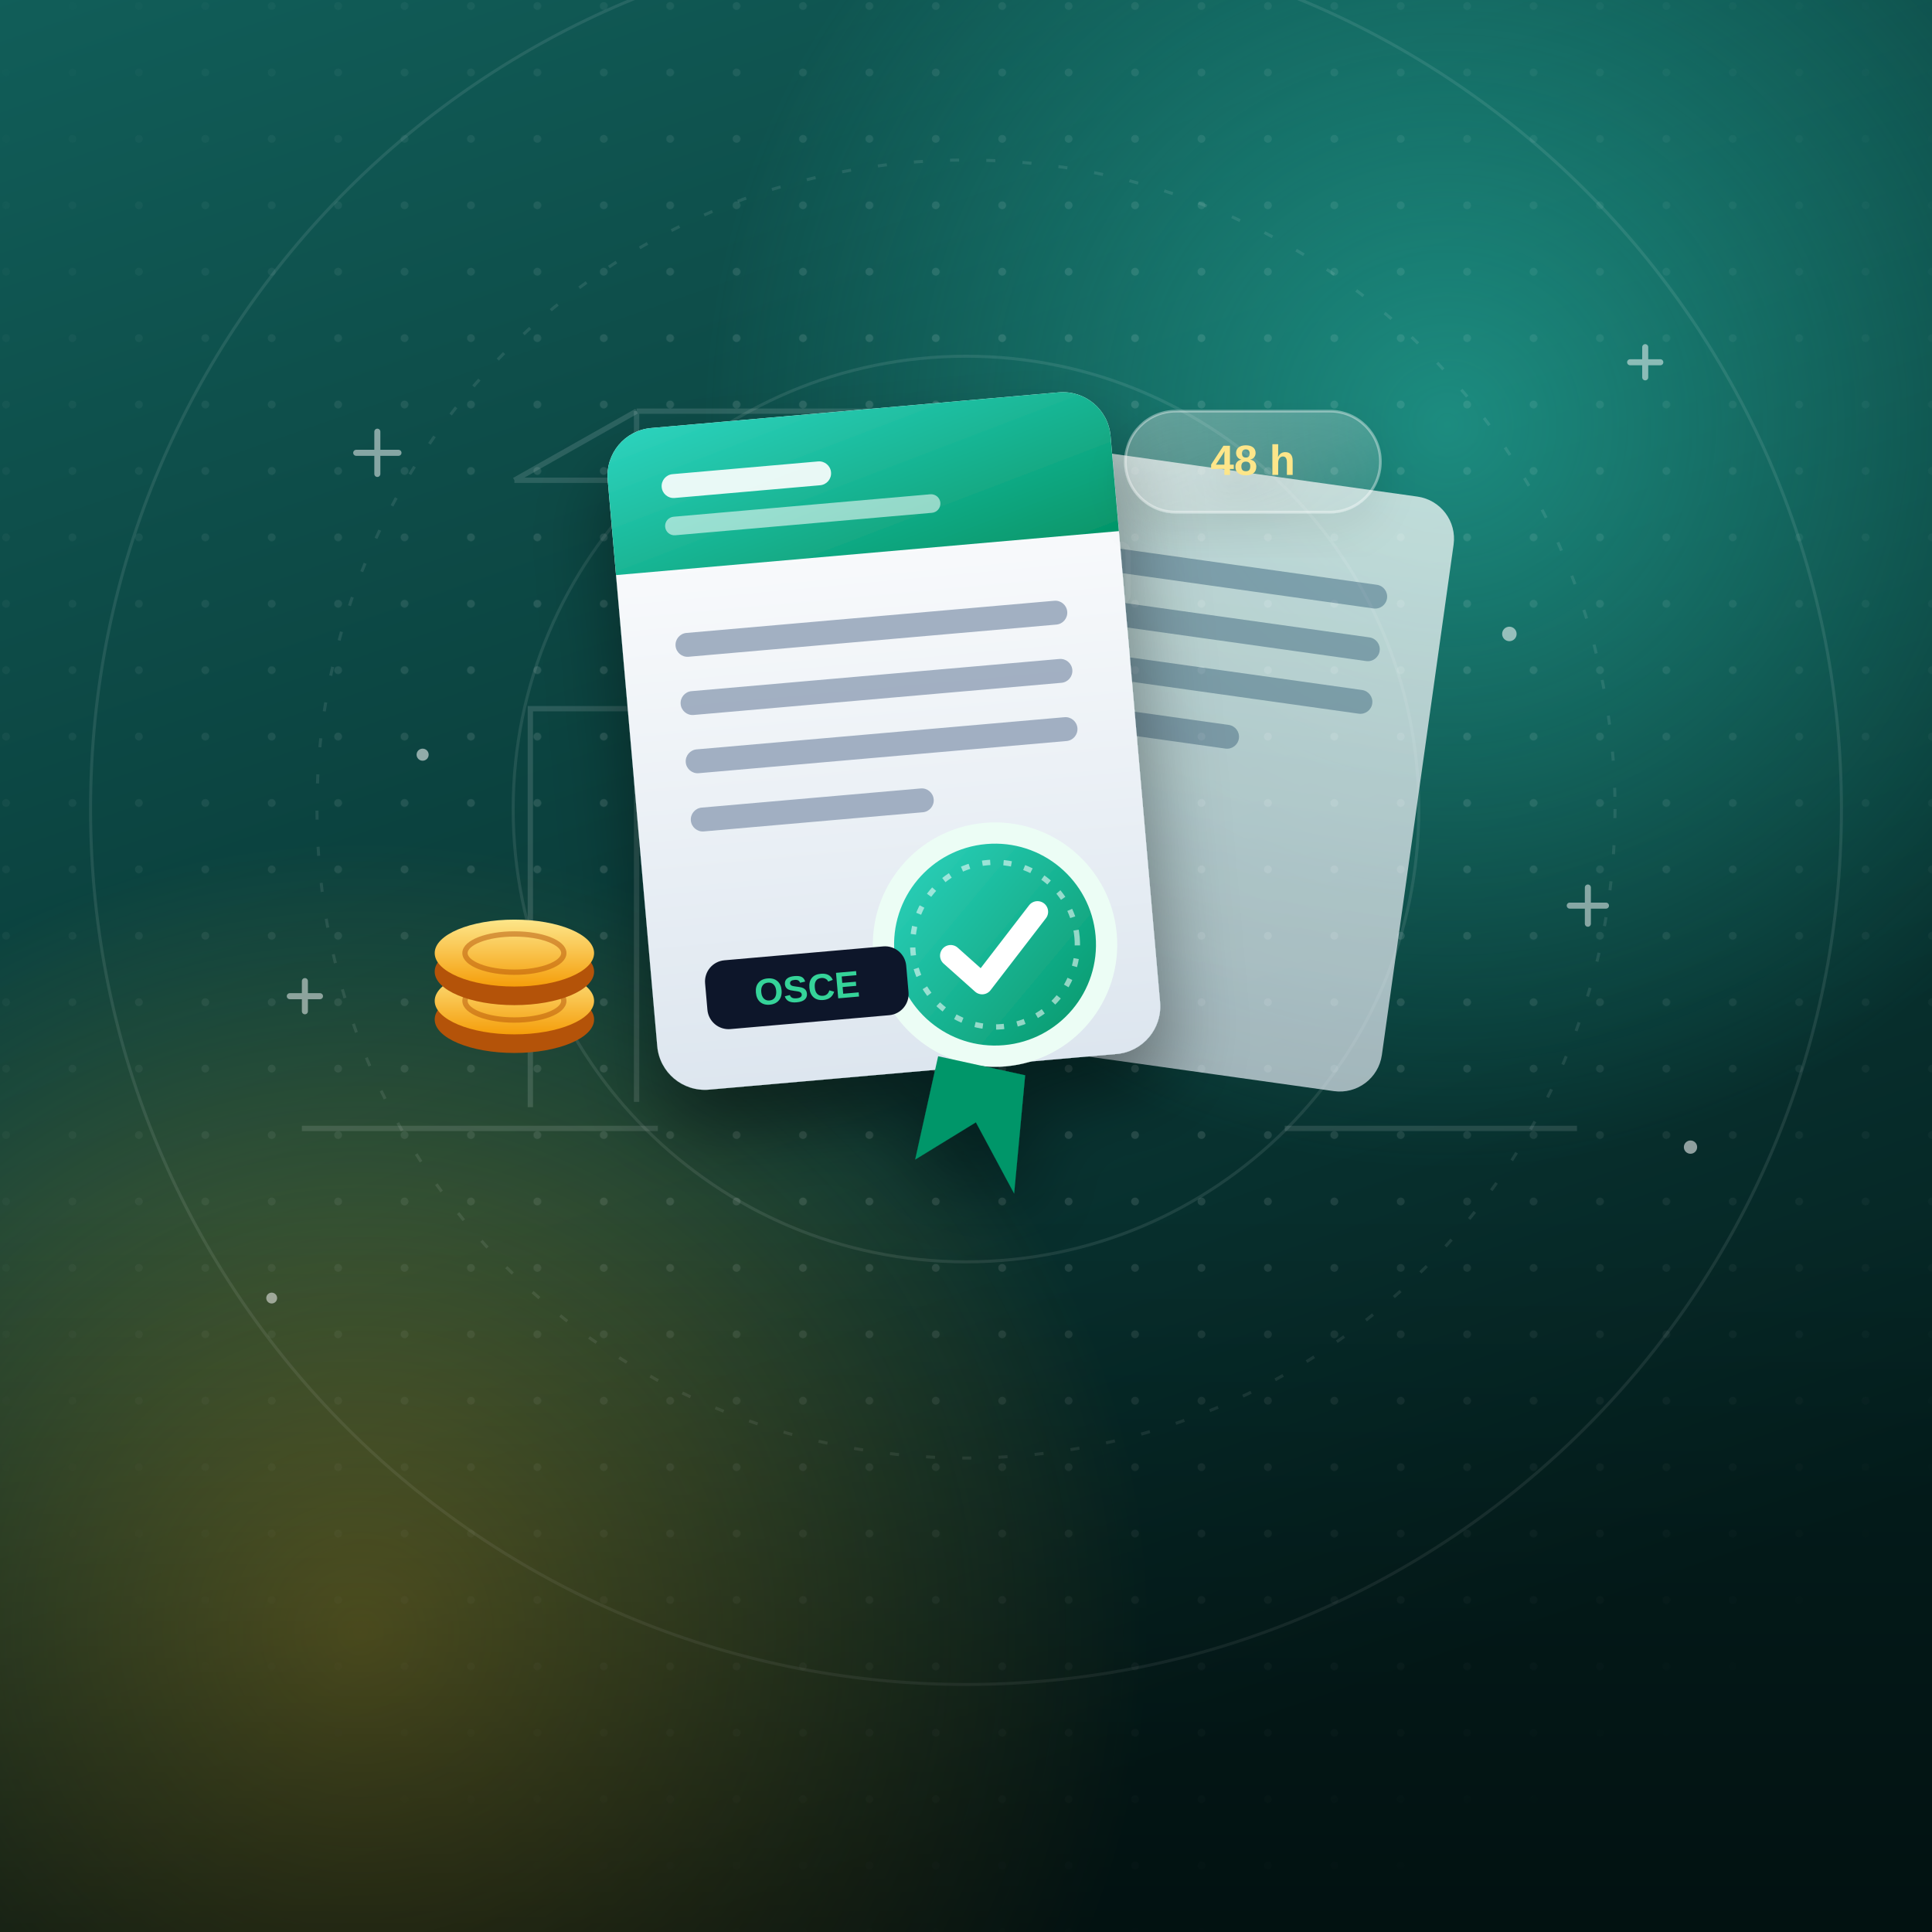
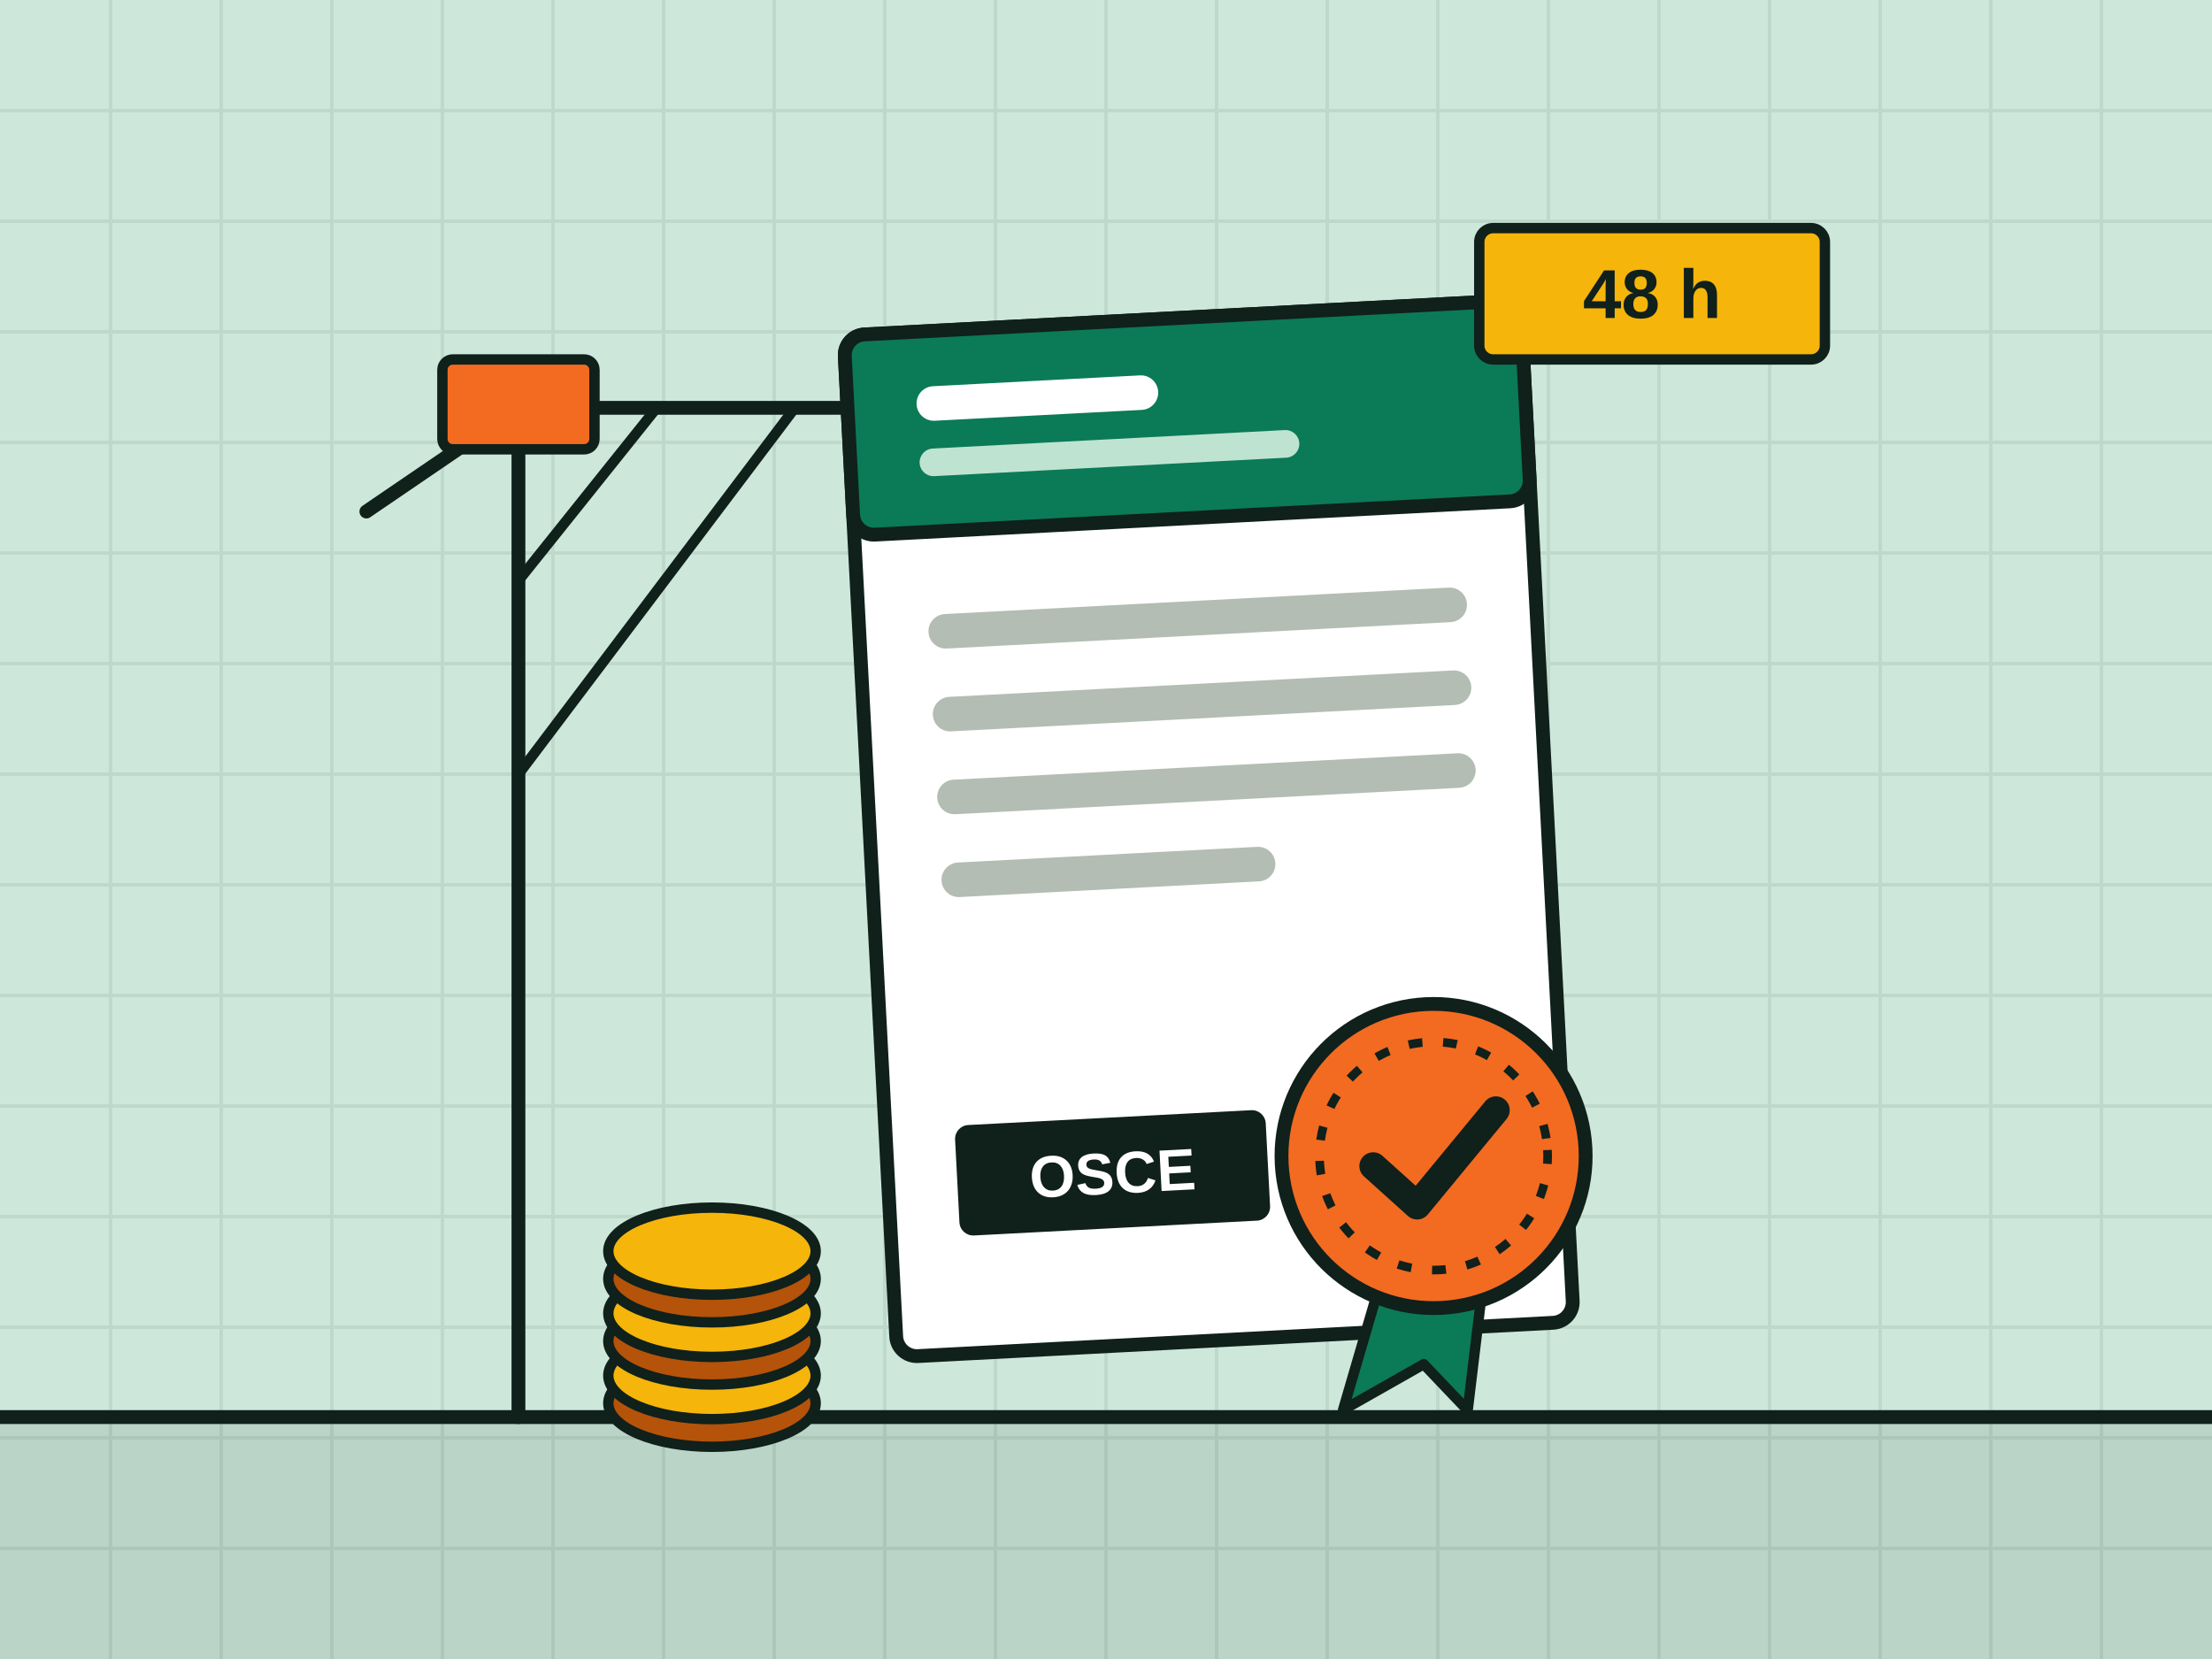
- <svg xmlns="http://www.w3.org/2000/svg" width="640" height="640" viewBox="0 0 640 640">
-   <defs>
-     <linearGradient id="bg" x1="0" y1="0" x2="0.35" y2="1">
-       <stop offset="0" stop-color="#115E59" />
-       <stop offset="1" stop-color="#04201F" />
-     </linearGradient>
-     <radialGradient id="glowA">
-       <stop offset="0" stop-color="#2DD4BF" stop-opacity=".5" />
-       <stop offset="1" stop-color="#2DD4BF" stop-opacity="0" />
-     </radialGradient>
-     <radialGradient id="glowB">
-       <stop offset="0" stop-color="#FBBF24" stop-opacity=".38" />
-       <stop offset="1" stop-color="#FBBF24" stop-opacity="0" />
-     </radialGradient>
-     <pattern id="dots" width="22" height="22" patternUnits="userSpaceOnUse">
-       <circle cx="2" cy="2" r="1.3" fill="#fff" fill-opacity=".18" />
-     </pattern>
-     <radialGradient id="fade" cx=".5" cy=".4" r=".62">
-       <stop offset="0" stop-color="#fff" />
-       <stop offset="1" stop-color="#000" />
-     </radialGradient>
-     <mask id="dotmask">
-       <rect width="640" height="640" fill="url(#fade)" />
-     </mask>
-     <linearGradient id="glass" x1="0" y1="0" x2="1" y2="1">
-       <stop offset="0" stop-color="#fff" stop-opacity=".34" />
-       <stop offset="1" stop-color="#fff" stop-opacity=".09" />
-     </linearGradient>
-     <linearGradient id="paper" x1="0" y1="0" x2="0" y2="1">
-       <stop offset="0" stop-color="#FFFFFF" />
-       <stop offset="1" stop-color="#DDE6EF" />
-     </linearGradient>
-     <linearGradient id="acc" x1="0" y1="0" x2="1" y2="1">
-       <stop offset="0" stop-color="#2DD4BF" />
-       <stop offset="1" stop-color="#059669" />
-     </linearGradient>
-     <linearGradient id="warm" x1="0" y1="0" x2="0" y2="1">
-       <stop offset="0" stop-color="#FDE68A" />
-       <stop offset="1" stop-color="#F59E0B" />
-     </linearGradient>
-     <linearGradient id="ground" x1="0" y1="0" x2="0" y2="1">
-       <stop offset="0" stop-color="#000" stop-opacity="0" />
-       <stop offset="1" stop-color="#000" stop-opacity=".45" />
-     </linearGradient>
-     <filter id="sh" x="-30%" y="-30%" width="160%" height="175%">
-       <feDropShadow dx="0" dy="16" stdDeviation="14" flood-color="#000" flood-opacity=".42" />
-     </filter>
-     <filter id="sh2" x="-30%" y="-30%" width="160%" height="175%">
-       <feDropShadow dx="0" dy="8" stdDeviation="7" flood-color="#000" flood-opacity=".35" />
-     </filter>
-     <filter id="soft" x="-50%" y="-50%" width="200%" height="200%">
-       <feGaussianBlur stdDeviation="9" />
-     </filter>
-   </defs>
-   <rect width="640" height="640" fill="url(#bg)" />
-   <circle cx="480" cy="140" r="250" fill="url(#glowA)" />
-   <circle cx="120" cy="540" r="260" fill="url(#glowB)" />
-   <rect width="640" height="640" fill="url(#dots)" mask="url(#dotmask)" />
-   <g fill="none" stroke="#fff" stroke-opacity=".09">
-     <circle cx="320" cy="268" r="150" />
-     <circle cx="320" cy="268" r="215" stroke-dasharray="3 9" />
-     <circle cx="320" cy="268" r="290" />
+ <svg xmlns="http://www.w3.org/2000/svg" width="640" height="480" viewBox="0 0 640 480">
+   <rect width="640" height="480" fill="#CDE8DA" />
+   <path d="M32 0V480M64 0V480M96 0V480M128 0V480M160 0V480M192 0V480M224 0V480M256 0V480M288 0V480M320 0V480M352 0V480M384 0V480M416 0V480M448 0V480M480 0V480M512 0V480M544 0V480M576 0V480M608 0V480M0 32H640M0 64H640M0 96H640M0 128H640M0 160H640M0 192H640M0 224H640M0 256H640M0 288H640M0 320H640M0 352H640M0 384H640M0 416H640M0 448H640" stroke="#10201B" stroke-opacity=".08" stroke-width="1" fill="none" />
+   <rect y="410" width="640" height="70" fill="#10201B" fill-opacity=".1" />
+   <path d="M0 410H640" stroke="#10201B" stroke-width="4" stroke-linejoin="round" stroke-linecap="round" fill="none" />
+   <g fill="none" stroke="#10201B" stroke-width="4" stroke-linejoin="round" stroke-linecap="round">
+     <path d="M150 410V118M150 118H372M150 118l-44 30M372 118v44" />
+     <path d="M150 168l40-50M150 224l80-106" stroke-width="3" />
  </g>
-   <g stroke="#fff" stroke-opacity=".5" stroke-width="2" stroke-linecap="round">
-     <path d="M118 150h14M125 143v14" />
-     <path d="M520 300h12M526 294v12" />
-     <path d="M540 120h10M545 115v10" />
-     <path d="M96 330h10M101 325v10" />
+   <rect x="128" y="104" width="44" height="26" rx="3" fill="#F26B21" stroke="#10201B" stroke-width="3" stroke-linejoin="round" stroke-linecap="round" />
+   <path d="M340 118v52" stroke="#10201B" stroke-width="3" stroke-linejoin="round" stroke-linecap="round" fill="none" />
+   <rect x="320" y="170" width="40" height="24" rx="3" fill="#F26B21" stroke="#10201B" stroke-width="3" stroke-linejoin="round" stroke-linecap="round" />
+   <g transform="rotate(-3 345 245)">
+     <rect x="252" y="92" width="196" height="296" rx="6" fill="#FFFFFF" stroke="#10201B" stroke-width="4" stroke-linejoin="round" stroke-linecap="round" />
+     <rect x="252" y="92" width="196" height="58" rx="6" fill="#0B7A57" stroke="#10201B" stroke-width="4" stroke-linejoin="round" stroke-linecap="round" />
+     <rect x="272" y="108" width="70" height="10" rx="5" fill="#FFFFFF" />
+     <rect x="272" y="126" width="110" height="8" rx="4" fill="#BFE3D1" />
+     <rect x="272" y="174" width="156" height="10" rx="5" fill="#B3BDB3" />
+     <rect x="272" y="198" width="156" height="10" rx="5" fill="#B3BDB3" />
+     <rect x="272" y="222" width="156" height="10" rx="5" fill="#B3BDB3" />
+     <rect x="272" y="246" width="96.72" height="10" rx="5" fill="#B3BDB3" />
+     <rect x="272" y="322" width="90" height="32" rx="4" fill="#10201B" />
+     <text x="317" y="344" text-anchor="middle" font-family="Arial, Helvetica, sans-serif" font-weight="700" font-size="17" fill="#FFFFFF">OSCE</text>
+     <path d="M394 370l-14 40 24-12 12 14 8-46z" fill="#0B7A57" stroke="#10201B" stroke-width="3" stroke-linejoin="round" stroke-linecap="round" />
+     <circle cx="410" cy="338" r="44" fill="#F26B21" stroke="#10201B" stroke-width="4" stroke-linejoin="round" stroke-linecap="round" />
+     <circle cx="410" cy="338" r="33" fill="none" stroke="#10201B" stroke-width="2.5" stroke-dasharray="4 6" />
+     <path d="M392.4 340 l12.1 12.1 l24.2 -26.4" fill="none" stroke="#10201B" stroke-width="8" stroke-linecap="round" stroke-linejoin="round" />
  </g>
-   <g fill="#fff" fill-opacity=".55">
-     <circle cx="500" cy="210" r="2.4" />
-     <circle cx="140" cy="250" r="2" />
-     <circle cx="560" cy="380" r="2.2" />
-     <circle cx="90" cy="430" r="1.8" />
-   </g>
-   <g transform="translate(0 -30) translate(320 285) scale(.88) translate(-320 -285)">
-     <g stroke="#fff" stroke-opacity=".13" fill="none" stroke-width="2">
-       <path d="M196 410V150M196 150h170M196 188l86-38M196 226l140-76M366 150v50" />
-       <path d="M196 150l-46 26M150 176h46" />
-       <path d="M196 262h-40v150" />
-       <rect x="351" y="200" width="30" height="22" rx="3" />
-     </g>
-     <path d="M104 420h100M440 420h110M70 420h40" stroke="#fff" stroke-opacity=".12" stroke-width="2" />
-     <g transform="rotate(8 395 290)" opacity=".72">
-       <rect x="320" y="170" width="170" height="226" rx="16" fill="url(#paper)" />
-       <rect x="342" y="205" width="126" height="9" rx="4.5" fill="#94A3B8" fill-opacity=".85" />
-       <rect x="342" y="225" width="126" height="9" rx="4.5" fill="#94A3B8" fill-opacity=".85" />
-       <rect x="342" y="245" width="126" height="9" rx="4.5" fill="#94A3B8" fill-opacity=".85" />
-       <rect x="342" y="265" width="78.12" height="9" rx="4.5" fill="#94A3B8" fill-opacity=".85" />
-     </g>
-     <g filter="url(#sh)" transform="rotate(-5 280 285)">
-       <rect x="195" y="150" width="190" height="250" rx="18" fill="url(#paper)" />
-       <path d="M195 168a18 18 0 0 1 18-18h154a18 18 0 0 1 18 18v36H195Z" fill="url(#acc)" />
-       <rect x="215" y="168" width="64" height="9" rx="4.5" fill="#fff" fill-opacity=".9" />
-       <rect x="215" y="184" width="104" height="7" rx="3.5" fill="#fff" fill-opacity=".55" />
-       <rect x="215" y="228" width="148" height="9" rx="4.5" fill="#94A3B8" fill-opacity=".85" />
-       <rect x="215" y="250" width="148" height="9" rx="4.5" fill="#94A3B8" fill-opacity=".85" />
-       <rect x="215" y="272" width="148" height="9" rx="4.5" fill="#94A3B8" fill-opacity=".85" />
-       <rect x="215" y="294" width="91.76" height="9" rx="4.5" fill="#94A3B8" fill-opacity=".85" />
-       <g transform="translate(325 355)">
-         <circle r="46" fill="#ECFDF5" />
-         <circle r="38" fill="url(#acc)" />
-         <circle r="31" fill="none" stroke="#fff" stroke-opacity=".55" stroke-width="2" stroke-dasharray="3 5" />
-         <path d="M-17 2.68 l10.88 11.56 l23.12 -25.16" fill="none" stroke="#fff" stroke-width="8" stroke-linecap="round" stroke-linejoin="round" />
-       </g>
-       <path d="M300 395l-12 38 24-12 12 28 8-44z" fill="#059669" />
-       <rect x="215" y="352" width="76" height="26" rx="8" fill="#0F172A" />
-       <text x="253" y="370" text-anchor="middle" font-family="Arial" font-weight="700" font-size="14" fill="#34D399">OSCE</text>
-     </g>
-     <g filter="url(#sh2)">
-       <rect x="380" y="150" width="96" height="38" rx="19" fill="url(#glass)" stroke="#fff" stroke-opacity=".38" />
-       <text x="428" y="174" text-anchor="middle" font-family="Arial, Helvetica, sans-serif" font-weight="700" font-size="15.96" fill="#FDE68A">48 h</text>
-     </g>
-     <ellipse cx="150" cy="379" rx="30" ry="12.6" fill="#B45309" />
-     <ellipse cx="150" cy="372" rx="30" ry="12.6" fill="url(#warm)" />
-     <ellipse cx="150" cy="372" rx="18.6" ry="7.2" fill="none" stroke="#B45309" stroke-opacity=".5" stroke-width="2" />
-     <ellipse cx="150" cy="361" rx="30" ry="12.6" fill="#B45309" />
-     <ellipse cx="150" cy="354" rx="30" ry="12.6" fill="url(#warm)" />
-     <ellipse cx="150" cy="354" rx="18.6" ry="7.2" fill="none" stroke="#B45309" stroke-opacity=".5" stroke-width="2" />
-   </g>
-   <rect y="400" width="640" height="240" fill="url(#ground)" />
+   <rect x="428" y="66" width="100" height="38" rx="4" fill="#F5B50A" stroke="#10201B" stroke-width="3" stroke-linejoin="round" stroke-linecap="round" />
+   <text x="478" y="92" text-anchor="middle" font-family="Arial, Helvetica, sans-serif" font-weight="700" font-size="20" fill="#10201B">48 h</text>
+   <ellipse cx="206" cy="406" rx="30" ry="12.6" fill="#B45309" stroke="#10201B" stroke-width="3" stroke-linejoin="round" stroke-linecap="round" />
+   <ellipse cx="206" cy="398" rx="30" ry="12.6" fill="#F5B50A" stroke="#10201B" stroke-width="3" stroke-linejoin="round" stroke-linecap="round" />
+   <ellipse cx="206" cy="388" rx="30" ry="12.6" fill="#B45309" stroke="#10201B" stroke-width="3" stroke-linejoin="round" stroke-linecap="round" />
+   <ellipse cx="206" cy="380" rx="30" ry="12.6" fill="#F5B50A" stroke="#10201B" stroke-width="3" stroke-linejoin="round" stroke-linecap="round" />
+   <ellipse cx="206" cy="370" rx="30" ry="12.6" fill="#B45309" stroke="#10201B" stroke-width="3" stroke-linejoin="round" stroke-linecap="round" />
+   <ellipse cx="206" cy="362" rx="30" ry="12.6" fill="#F5B50A" stroke="#10201B" stroke-width="3" stroke-linejoin="round" stroke-linecap="round" />
</svg>
